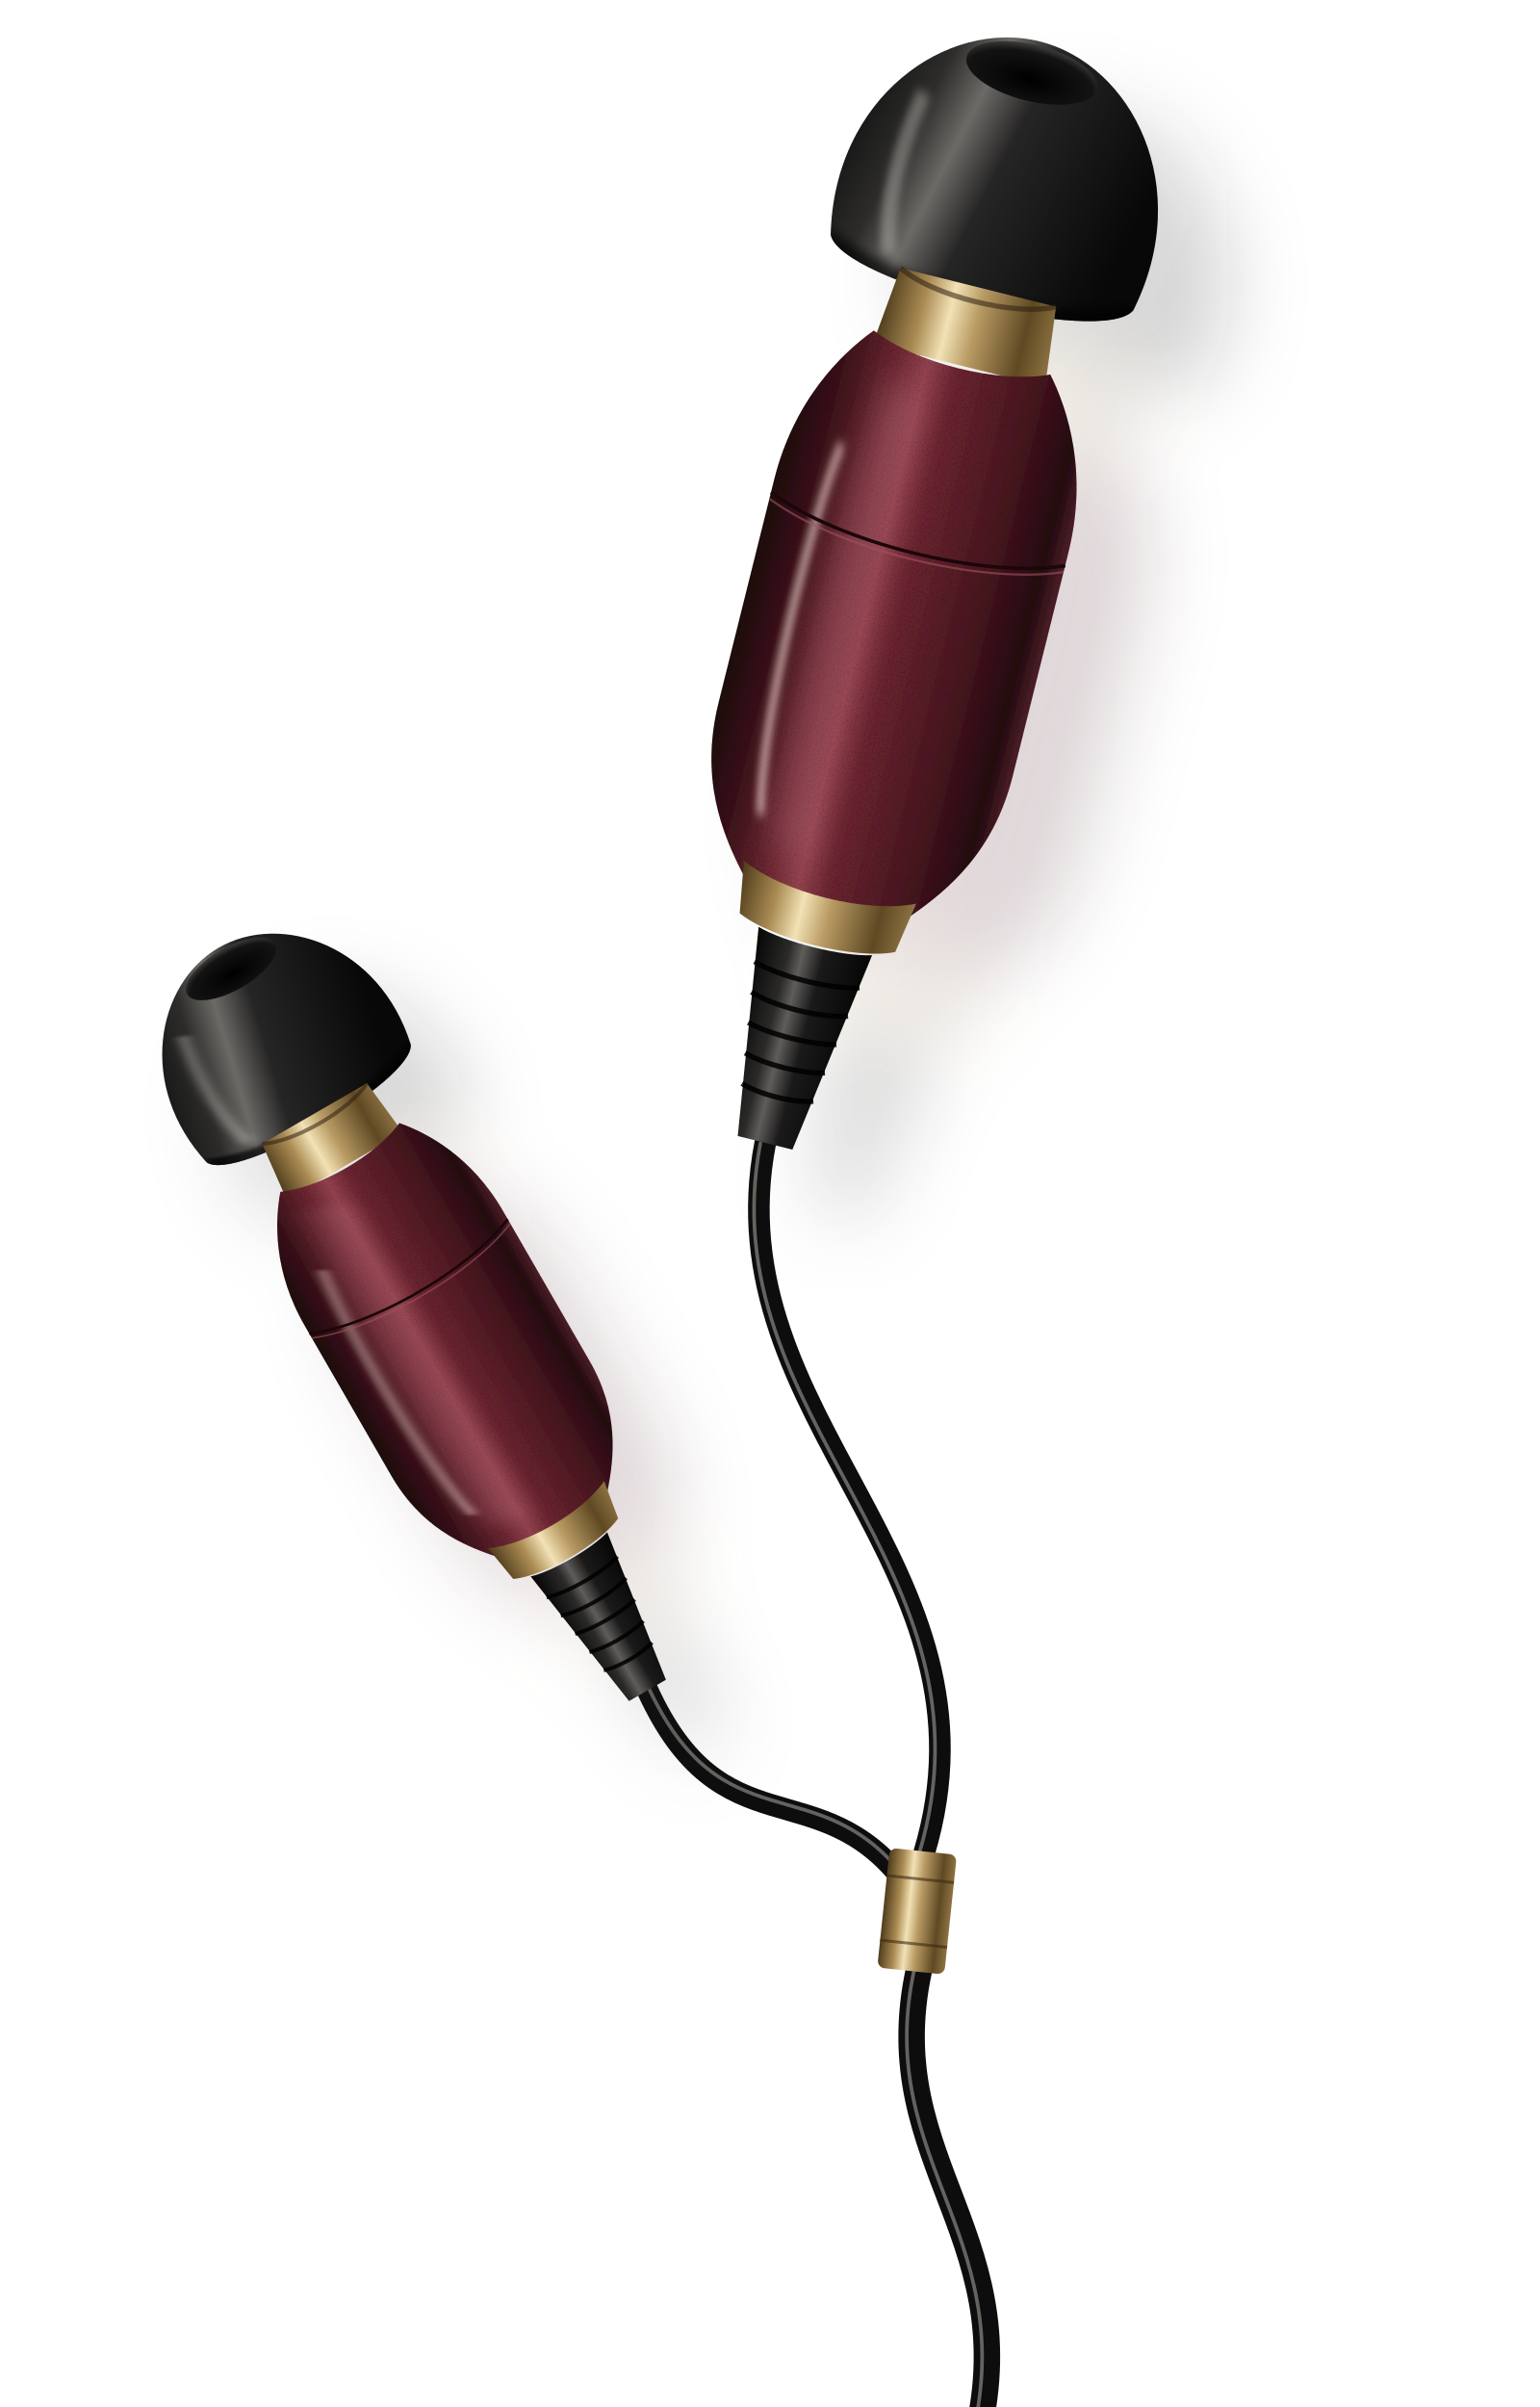
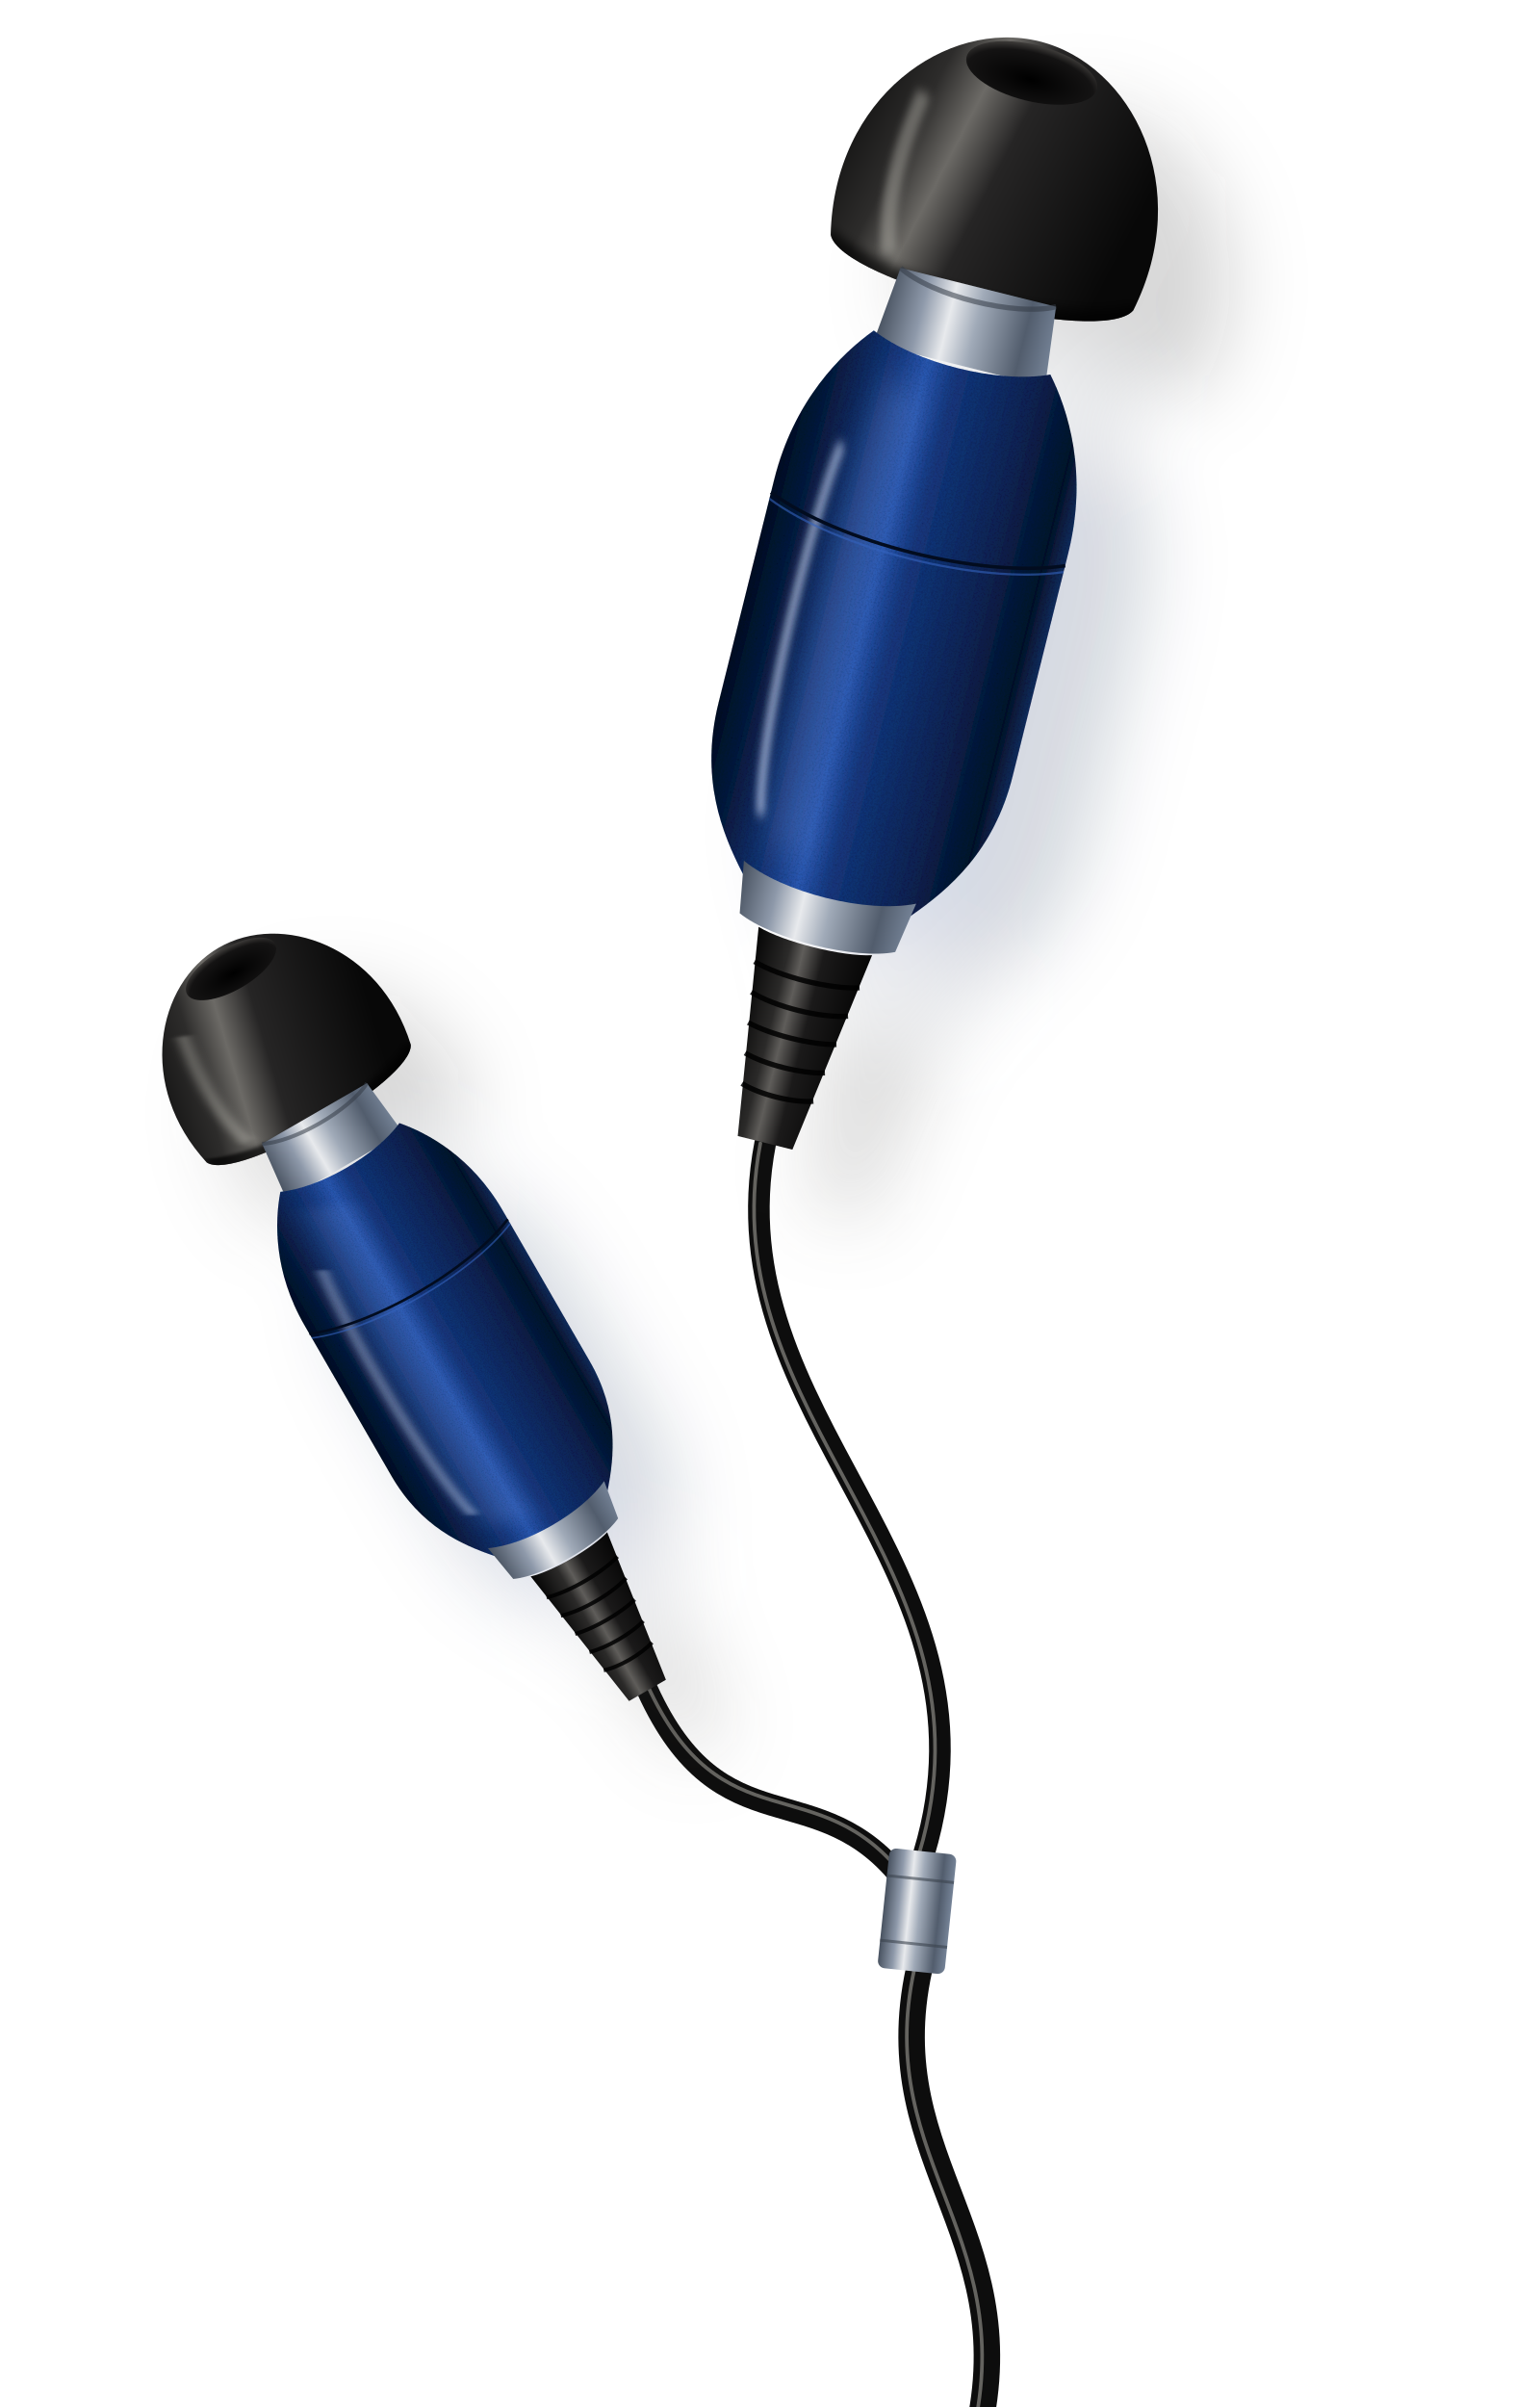
<svg xmlns="http://www.w3.org/2000/svg" viewBox="0 0 640 1000">
  <defs>
    <linearGradient id="lacquer" x1="0" x2="1" y1="0" y2="0">
-       <stop offset="0" stop-color="#1e070c" />
-       <stop offset=".13" stop-color="#3c1119" />
-       <stop offset=".3" stop-color="#6d2733" />
-       <stop offset=".4" stop-color="#94434f" />
-       <stop offset=".5" stop-color="#6b2531" />
-       <stop offset=".76" stop-color="#47141e" />
-       <stop offset=".93" stop-color="#25090f" />
-       <stop offset="1" stop-color="#4f2029" />
+       <stop offset="0" stop-color="#020d23" />
+       <stop offset=".13" stop-color="#071d46" />
+       <stop offset=".3" stop-color="#14397f" />
+       <stop offset=".4" stop-color="#2856af" />
+       <stop offset=".5" stop-color="#13377d" />
+       <stop offset=".76" stop-color="#092252" />
+       <stop offset=".93" stop-color="#03112b" />
+       <stop offset="1" stop-color="#122c5d" />
    </linearGradient>
    <linearGradient id="brass" x1="0" x2="1" y1="0" y2="0">
-       <stop offset="0" stop-color="#4f3c1c" />
-       <stop offset=".22" stop-color="#a98a52" />
-       <stop offset=".38" stop-color="#f2e2b5" />
-       <stop offset=".54" stop-color="#b89a63" />
-       <stop offset=".82" stop-color="#5f4923" />
-       <stop offset="1" stop-color="#8d7242" />
+       <stop offset="0" stop-color="#485260" />
+       <stop offset=".22" stop-color="#8e99aa" />
+       <stop offset=".38" stop-color="#e8eaed" />
+       <stop offset=".54" stop-color="#a0aab8" />
+       <stop offset=".82" stop-color="#525d6d" />
+       <stop offset="1" stop-color="#758397" />
    </linearGradient>
    <linearGradient id="rubber" x1="0" x2="1" y1="0" y2="0">
      <stop offset="0" stop-color="#050505" />
      <stop offset=".3" stop-color="#2b2a29" />
      <stop offset=".42" stop-color="#5f5d5a" />
      <stop offset=".6" stop-color="#1b1a1a" />
      <stop offset="1" stop-color="#060606" />
    </linearGradient>
    <linearGradient id="tipg" x1="0" x2="1" y1="0" y2=".2">
      <stop offset="0" stop-color="#0b0b0b" />
      <stop offset=".26" stop-color="#2d2c2b" />
      <stop offset=".4" stop-color="#6c6a66" />
      <stop offset=".55" stop-color="#262525" />
      <stop offset="1" stop-color="#080808" />
    </linearGradient>
    <radialGradient id="mouth" cx=".5" cy=".62" r=".6">
      <stop offset="0" stop-color="#000" />
      <stop offset=".8" stop-color="#141313" />
      <stop offset="1" stop-color="#3a3836" />
    </radialGradient>
    <radialGradient id="floor" cx=".5" cy=".5" r=".5">
      <stop offset="0" stop-color="#7f7a70" stop-opacity=".34" />
      <stop offset="1" stop-color="#7f7a70" stop-opacity="0" />
    </radialGradient>
    <filter id="soft" x="-40%" y="-40%" width="180%" height="180%">
      <feGaussianBlur stdDeviation="7" />
    </filter>
    <filter id="cast" x="-30%" y="-30%" width="160%" height="160%">
      <feGaussianBlur stdDeviation="16" />
    </filter>
    <filter id="soft2" x="-40%" y="-40%" width="180%" height="180%">
      <feGaussianBlur stdDeviation="2.2" />
    </filter>
    <filter id="grain" x="0" y="0" width="100%" height="100%">
      <feTurbulence type="fractalNoise" baseFrequency="1.1" numOctaves="2" result="t" />
      <feColorMatrix in="t" values="0 0 0 0 0 0 0 0 0 0 0 0 0 0 0 0 0 0 .55 -.2" result="g" />
      <feComposite in="g" in2="SourceAlpha" operator="in" result="c" />
      <feMerge>
        <feMergeNode in="SourceGraphic" />
        <feMergeNode in="c" />
      </feMerge>
    </filter>
    <clipPath id="tipclip">
      <path d="M-72-152C-86-214-44-262 0-262s86 48 72 110C62-132-62-132-72-152Z" />
    </clipPath>
    <g id="bud">
      <path d="M-72-152C-86-214-44-262 0-262s86 48 72 110C62-132-62-132-72-152Z" fill="url(#tipg)" />
      <g clip-path="url(#tipclip)">
        <ellipse cx="0" cy="-247" rx="31" ry="13" fill="url(#mouth)" />
        <path d="M-46-226C-52-190-50-170-44-150" stroke="#b9b6b0" stroke-opacity=".45" stroke-width="7" fill="none" filter="url(#soft2)" />
        <path d="M-74-150C-40-132 40-132 74-150" stroke="#000" stroke-opacity=".7" stroke-width="10" fill="none" filter="url(#soft2)" />
      </g>
      <path d="M-37-145H37L41-108H-41Z" fill="url(#brass)" />
-       <path d="M-37-145C-20-136 20-136 37-145" stroke="#2c2010" stroke-opacity=".55" fill="none" stroke-width="2.4" />
+       <path d="M-37-145C-20-136 20-136 37-145" stroke="#343b45" stroke-opacity=".55" fill="none" stroke-width="2.4" />
      <path d="M-42-114C-20-104 20-104 42-114C54-100 70-74 70-36V70C70 106 54 128 40 144C20 152-20 152-40 144C-54 128-70 106-70 70V-36C-70-74-54-100-42-114Z" fill="url(#lacquer)" filter="url(#grain)" />
-       <path d="M-44-58C-49-20-49 74-39 114" stroke="#f6dcd8" stroke-opacity=".62" stroke-width="4" fill="none" filter="url(#soft2)" stroke-linecap="round" />
-       <path d="M-22-92C-28-60-28 92-22 130" stroke="#d98f9a" stroke-opacity=".22" stroke-width="20" fill="none" filter="url(#soft)" />
-       <path d="M-70-30C-34-15 34-15 70-30" stroke="#1b060a" stroke-width="1.6" fill="none" />
-       <path d="M-70-27C-34-12 34-12 70-27" stroke="#a0525e" stroke-opacity=".6" stroke-width="1" fill="none" />
+       <path d="M-44-58C-49-20-49 74-39 114" stroke="#d2e0fc" stroke-opacity=".62" stroke-width="4" fill="none" filter="url(#soft2)" stroke-linecap="round" />
+       <path d="M-22-92C-28-60-28 92-22 130" stroke="#7ca2ec" stroke-opacity=".22" stroke-width="20" fill="none" filter="url(#soft)" />
+       <path d="M-70-30C-34-15 34-15 70-30" stroke="#020c1f" stroke-width="1.6" fill="none" />
+       <path d="M-70-27C-34-12 34-12 70-27" stroke="#3463be" stroke-opacity=".6" stroke-width="1" fill="none" />
      <path d="M-41 138C-20 148 20 148 41 138L37 162C20 170-20 170-37 162Z" fill="url(#brass)" />
      <path d="M-27 166C-14 170 14 170 27 166L13 262H-13Z" fill="url(#rubber)" />
      <g stroke="#000" stroke-width="2.4" opacity=".85" fill="none">
        <path d="M-25 182C-12 186 12 186 25 182" />
        <path d="M-23 196C-11 200 11 200 23 196" />
        <path d="M-21 210C-10 213 10 213 21 210" />
        <path d="M-19 224C-9 227 9 227 19 224" />
        <path d="M-17 238C-8 241 8 241 17 238" />
      </g>
    </g>
    <linearGradient id="cordlit" x1="0" x2="1">
      <stop offset="0" stop-color="#6a6865" />
      <stop offset="1" stop-color="#3a3938" />
    </linearGradient>
  </defs>
  <g fill="none" stroke-linecap="round">
    <path id="c1" d="M318 475C296 590 420 650 384 770" stroke="#0d0d0d" stroke-width="9" />
    <path id="c2" d="M269 702C300 770 340 735 376 782" stroke="#0d0d0d" stroke-width="9" />
    <path id="c3" d="M382 818C364 900 430 930 404 1020" stroke="#0d0d0d" stroke-width="11" />
  </g>
  <g fill="none" stroke="#7a7873" stroke-width="1.5" stroke-linecap="round" stroke-opacity=".8">
    <path d="M316 475C294 590 418 650 382 770" />
    <path d="M269 700C300 768 340 733 376 780" />
    <path d="M380 818C362 900 428 930 402 1020" />
  </g>
  <g transform="translate(381 795) rotate(6)">
    <rect x="-14" y="-26" width="28" height="50" rx="3" fill="url(#brass)" />
-     <rect x="-14" y="-15" width="28" height="1.2" fill="#3a2a10" opacity=".6" />
-     <rect x="-14" y="12" width="28" height="1.2" fill="#3a2a10" opacity=".6" />
+     <rect x="-14" y="-15" width="28" height="1.2" fill="#3a424d" opacity=".6" />
+     <rect x="-14" y="12" width="28" height="1.2" fill="#3a424d" opacity=".6" />
  </g>
  <g opacity=".17" filter="url(#cast)">
    <use href="#bud" transform="translate(405 276) rotate(14) scale(.9)" />
    <use href="#bud" transform="translate(205 572) rotate(-30) scale(.68)" />
  </g>
  <use href="#bud" transform="translate(375 246) rotate(14) scale(.9)" />
  <use href="#bud" transform="translate(180 548) rotate(-30) scale(.68)" />
</svg>
